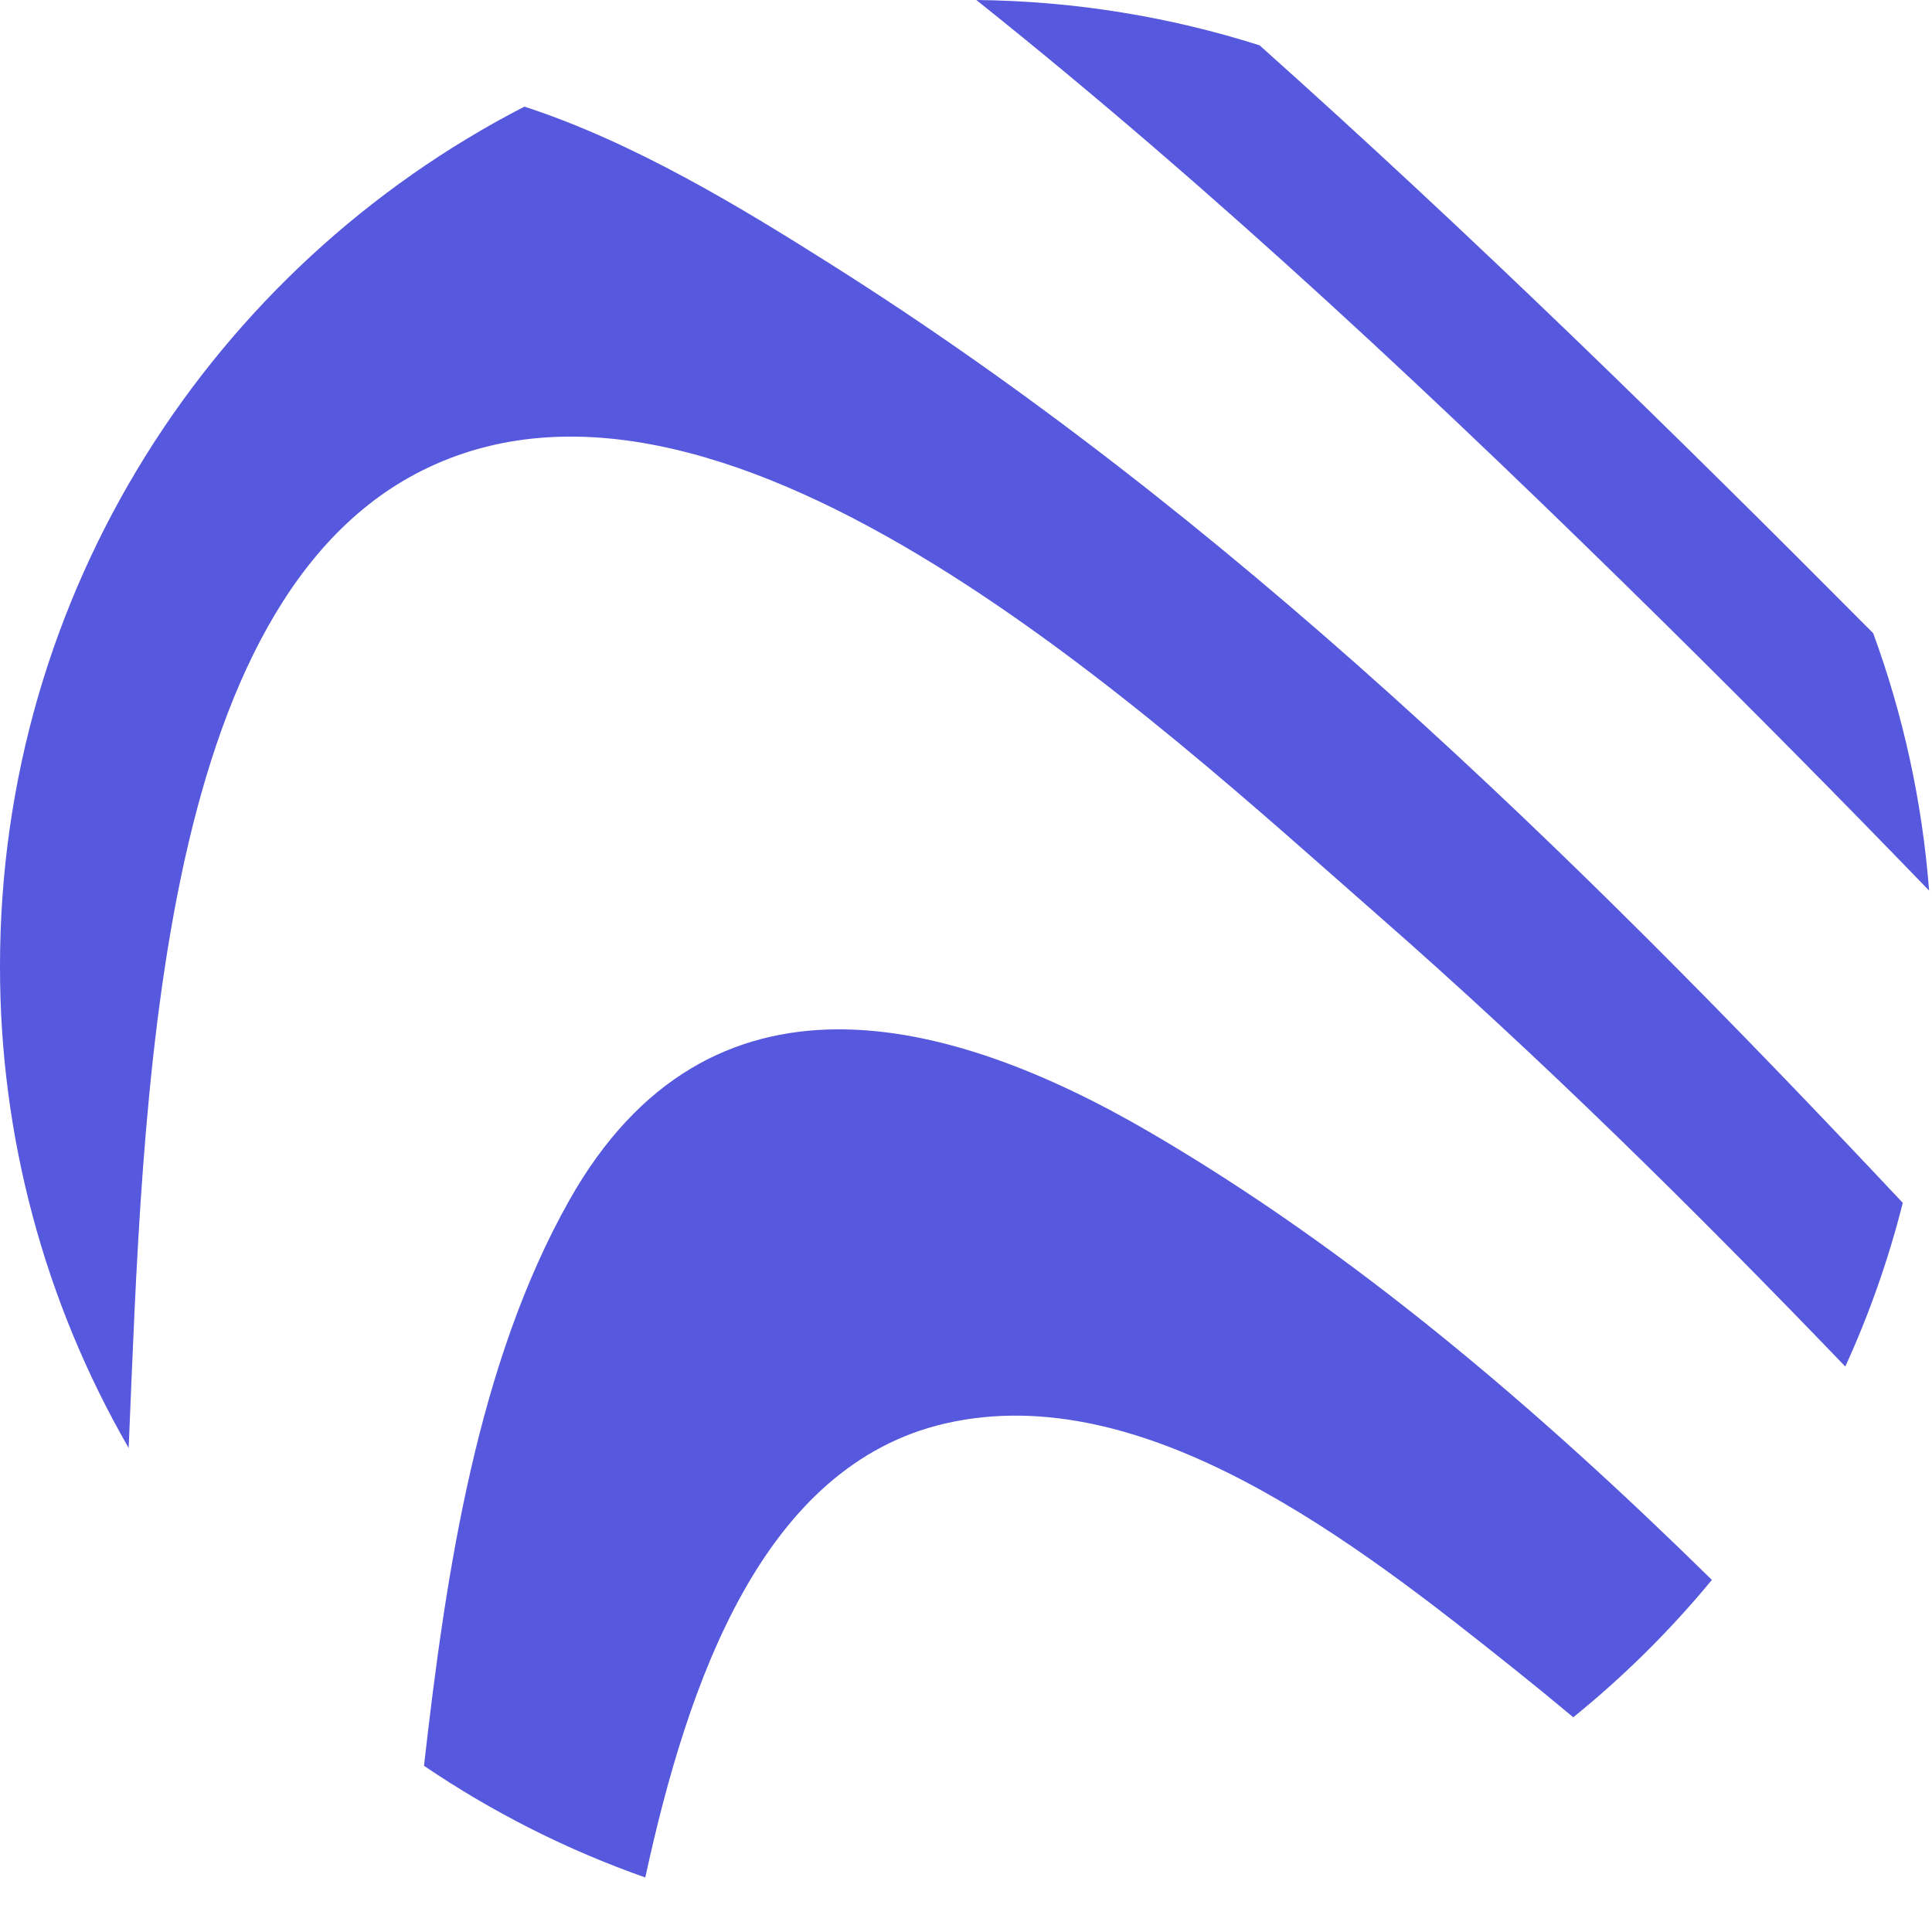
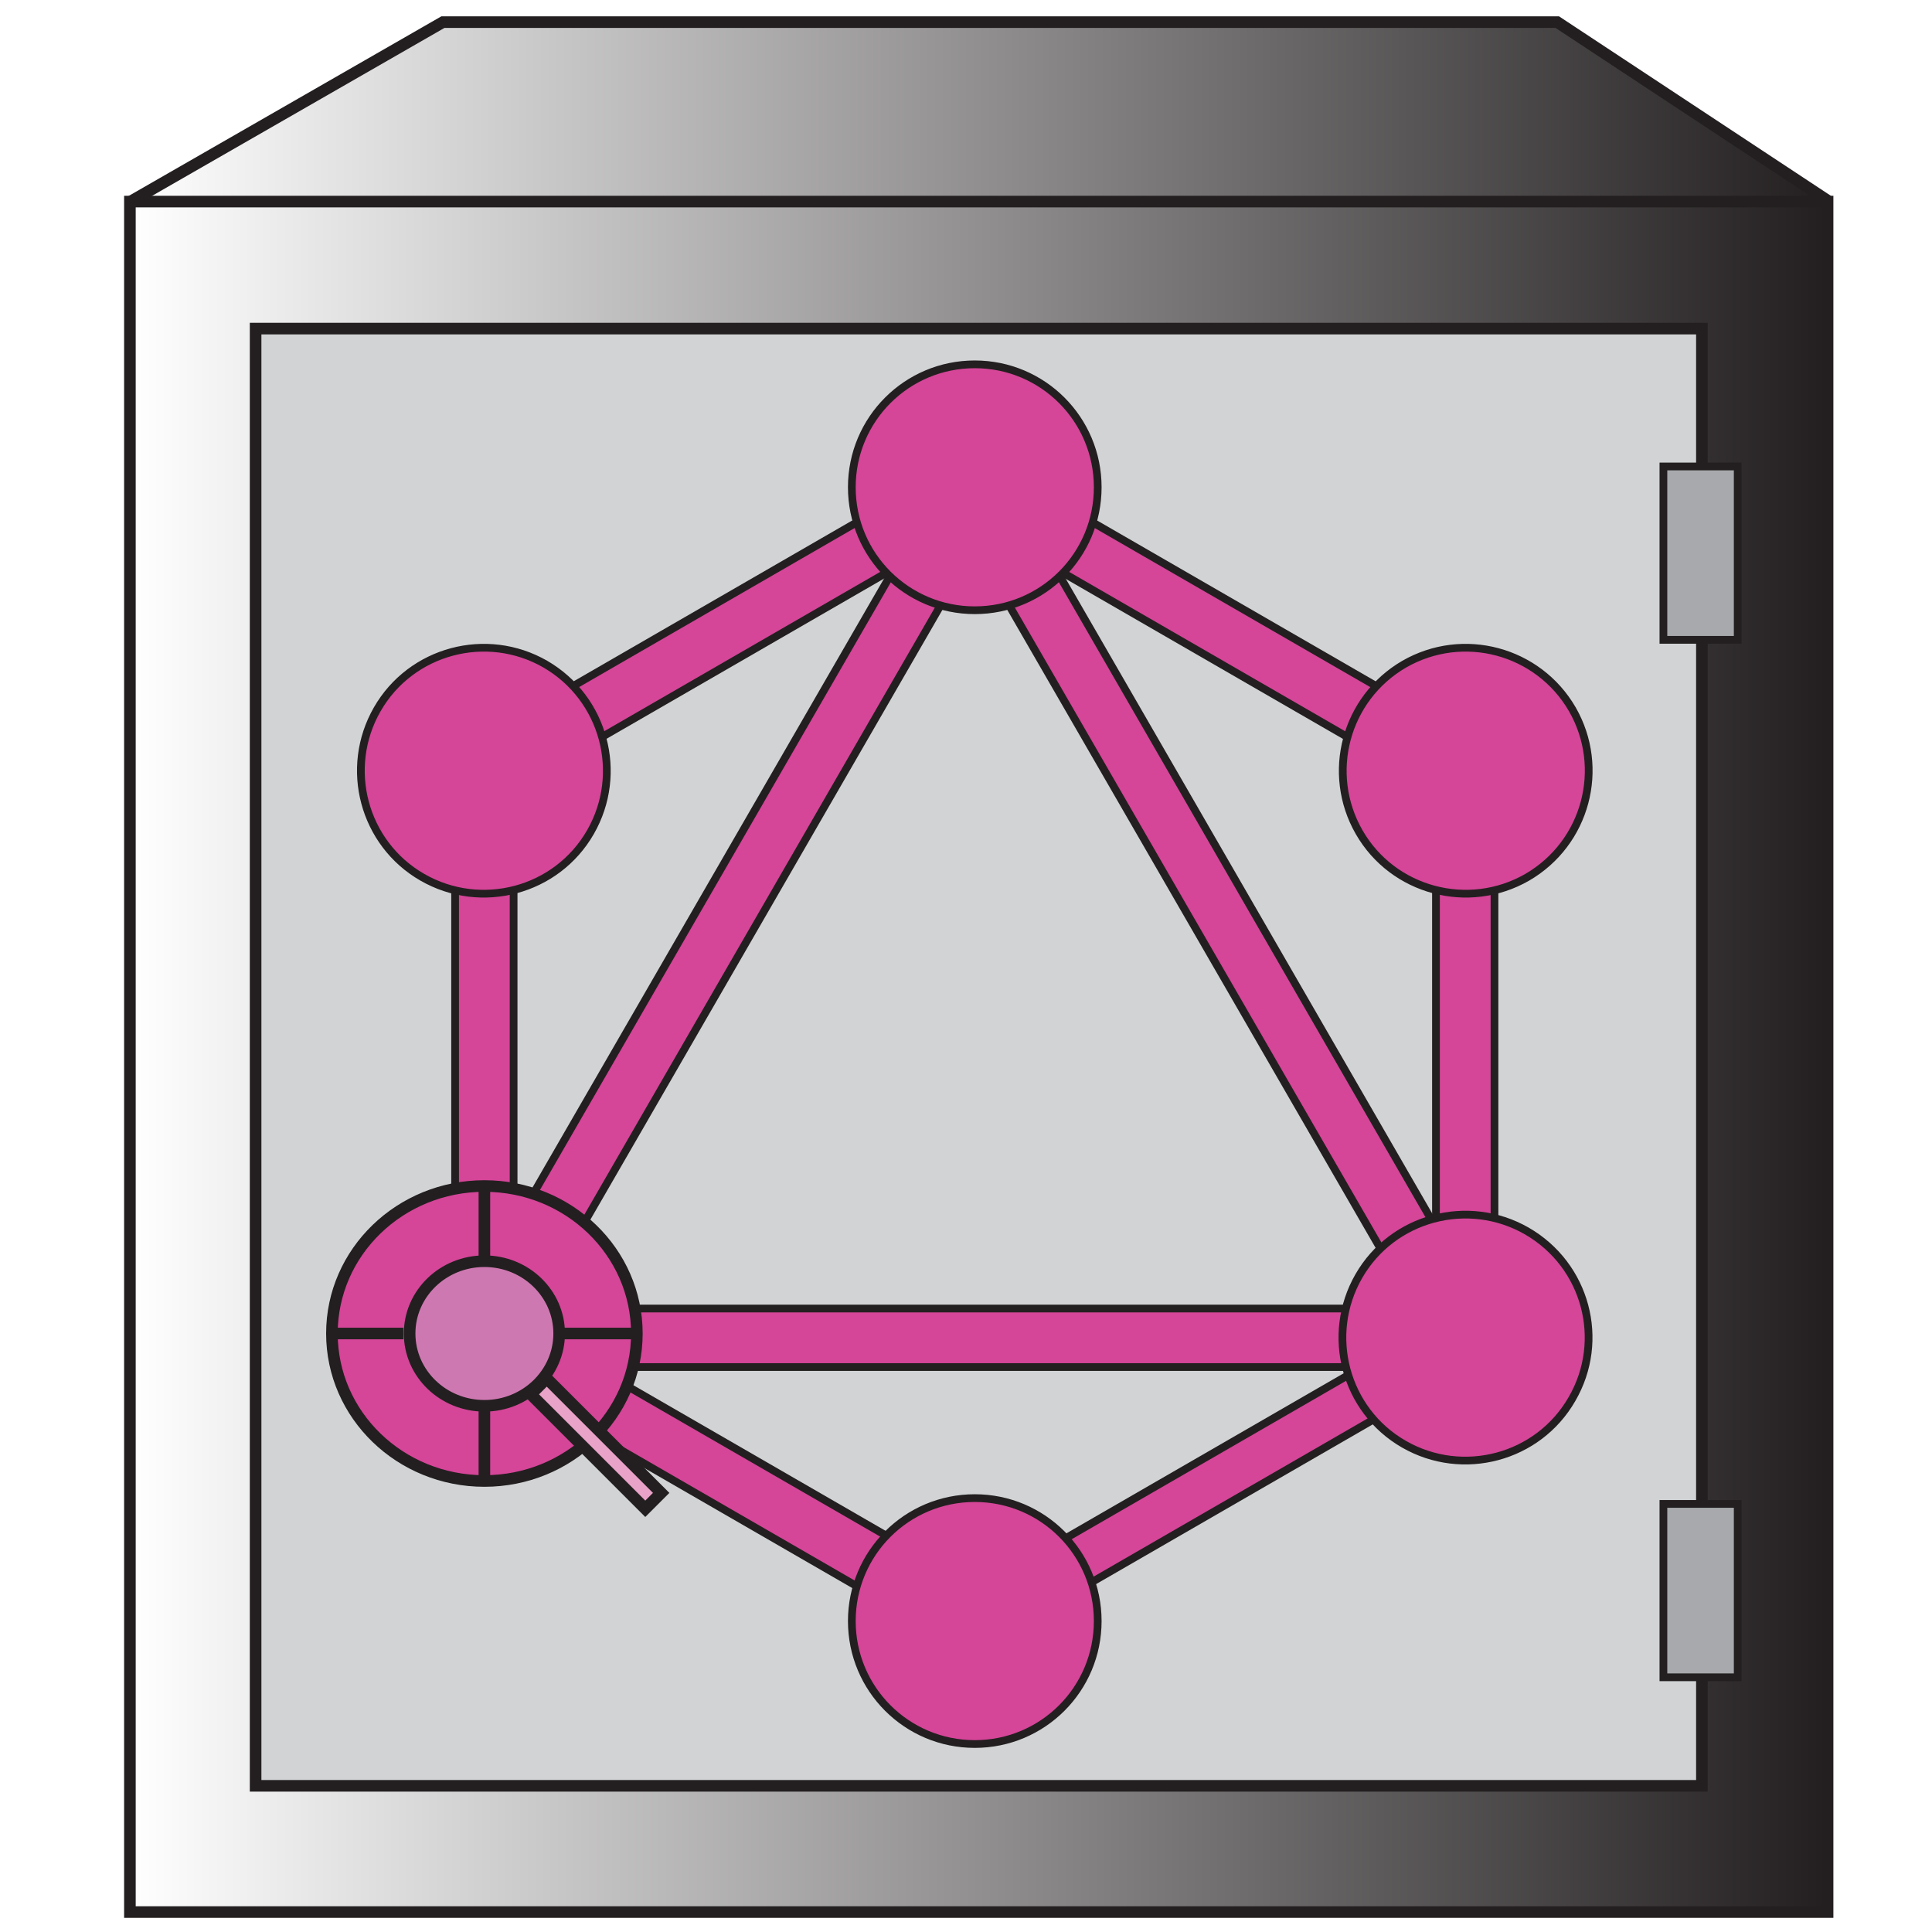
- <svg xmlns="http://www.w3.org/2000/svg" width="32" height="32">
-   <path d="M31.952 14.751a260.51 260.51 0 00-4.359-4.407C23.932 6.734 20.16 3.182 16.171 0c1.634.017 3.21.28 4.692.751 3.487 3.114 6.846 6.398 10.163 9.737.493 1.346.811 2.776.926 4.262zm-1.388 7.883c-2.496-2.597-5.051-5.12-7.737-7.471-3.706-3.246-10.693-9.81-15.736-7.418-4.552 2.158-4.717 10.543-4.96 16.238A15.926 15.926 0 010 16C0 9.799 3.528 4.421 8.686 1.766c1.82.593 3.593 1.675 5.038 2.587 6.569 4.14 12.29 9.71 17.792 15.57-.237.94-.557 1.846-.952 2.711zm-4.505 5.81a56.161 56.161 0 00-1.007-.823c-2.574-2.054-6.087-4.805-9.394-4.044-3.022.695-4.264 4.267-4.97 7.52a15.945 15.945 0 01-3.665-1.85c.366-3.242.89-6.675 2.405-9.364 2.315-4.107 6.287-3.072 9.613-1.132 3.36 1.96 6.417 4.572 9.313 7.417a16.097 16.097 0 01-2.295 2.275z" fill="#5658DD" fill-rule="nonzero" />
+ <svg xmlns="http://www.w3.org/2000/svg" xmlns:xlink="http://www.w3.org/1999/xlink" viewBox="0 0 500 500">
+   <defs>
+     <style>
+       .cls-1 {
+         fill: #d1d3d4;
+       }
+ 
+       .cls-1, .cls-2, .cls-3, .cls-4, .cls-5, .cls-6, .cls-7, .cls-8, .cls-9 {
+         stroke: #231f20;
+         stroke-miterlimit: 10;
+       }
+ 
+       .cls-1, .cls-2, .cls-3, .cls-4, .cls-5, .cls-6, .cls-8 {
+         stroke-width: 3px;
+       }
+ 
+       .cls-2, .cls-7 {
+         fill: #d54598;
+       }
+ 
+       .cls-3 {
+         fill: #e9a2c8;
+       }
+ 
+       .cls-4 {
+         fill: #ce78b1;
+       }
+ 
+       .cls-5 {
+         fill: url(#White_Black-2);
+       }
+ 
+       .cls-6 {
+         fill: url(#White_Black);
+       }
+ 
+       .cls-7, .cls-9 {
+         stroke-width: 2px;
+       }
+ 
+       .cls-8 {
+         fill: #231f20;
+       }
+ 
+       .cls-9 {
+         fill: #a7a9ac;
+       }
+     </style>
+     <linearGradient id="White_Black" data-name="White, Black" x1="32.96" y1="29.18" x2="473.08" y2="29.18" gradientUnits="userSpaceOnUse">
+       <stop offset="0" stop-color="#fff" />
+       <stop offset="1" stop-color="#231f20" />
+     </linearGradient>
+     <linearGradient id="White_Black-2" data-name="White, Black" x1="33.62" y1="273.5" x2="472.98" y2="273.5" xlink:href="#White_Black" />
+   </defs>
+   <g id="Layer_1" data-name="Layer 1">
+     <polyline class="cls-6" points="32.96 52.63 114.62 5.73 403.03 5.73 473.08 51.97" />
+     <rect class="cls-5" x="33.62" y="52.17" width="439.36" height="442.67" />
+     <rect class="cls-1" x="66.15" y="85.04" width="374.3" height="377.13" />
+     <rect class="cls-9" x="430.49" y="120.72" width="19.23" height="44.87" />
+     <rect class="cls-9" x="430.49" y="389.21" width="19.23" height="44.87" />
+   </g>
+   <g id="Layer_4" data-name="Layer 4">
+     <g>
+       <rect class="cls-7" x="42.75" y="228.61" width="292.04" height="15.14" transform="translate(-110.15 281.57) rotate(-60)" />
+       <rect class="cls-7" x="106.2" y="338.65" width="292.05" height="15.14" />
+       <rect class="cls-7" x="181.24" y="298.43" width="15.14" height="168.68" transform="translate(-237.08 354.89) rotate(-60)" />
+       <rect class="cls-7" x="308.14" y="78.62" width="15.14" height="168.68" transform="translate(16.73 354.88) rotate(-60)" />
+       <rect class="cls-7" x="104.51" y="155.33" width="168.68" height="15.14" transform="translate(-56.15 116.25) rotate(-30)" />
+       <rect class="cls-7" x="308.24" y="90.16" width="15.14" height="292.04" transform="translate(-75.78 189.55) rotate(-30)" />
+       <rect class="cls-7" x="117.78" y="188.48" width="15.14" height="168.68" />
+       <rect class="cls-7" x="371.63" y="188.48" width="15.14" height="168.68" />
+       <rect class="cls-7" x="242.35" y="376.07" width="146.7" height="13.22" transform="translate(-149.05 209.13) rotate(-30)" />
+       <path class="cls-7" d="m406.82,362.08c-8.75,15.23-28.27,20.42-43.49,11.67-15.23-8.75-20.42-28.27-11.67-43.49,8.75-15.23,28.27-20.42,43.49-11.67,15.32,8.84,20.52,28.27,11.67,43.49" />
+       <path class="cls-7" d="m152.8,215.37c-8.75,15.23-28.27,20.42-43.49,11.67-15.23-8.75-20.42-28.27-11.67-43.49,8.75-15.23,28.27-20.42,43.49-11.67,15.23,8.84,20.42,28.27,11.67,43.49" />
+       <path class="cls-7" d="m97.73,362.08c-8.75-15.23-3.56-34.65,11.67-43.49,15.23-8.75,34.65-3.56,43.49,11.67,8.75,15.23,3.56,34.65-11.67,43.49-15.32,8.75-34.74,3.56-43.49-11.67" />
+       <path class="cls-7" d="m351.75,215.37c-8.75-15.23-3.56-34.65,11.67-43.49,15.23-8.75,34.65-3.56,43.49,11.67,8.75,15.23,3.56,34.65-11.67,43.49-15.23,8.75-34.74,3.56-43.49-11.67" />
+       <path class="cls-7" d="m252.27,451.35c-17.6,0-31.82-14.22-31.82-31.82s14.22-31.82,31.82-31.82,31.82,14.22,31.82,31.82-14.22,31.82-31.82,31.82" />
+       <path class="cls-7" d="m252.27,157.93c-17.6,0-31.82-14.22-31.82-31.82s14.22-31.82,31.82-31.82,31.82,14.22,31.82,31.82-14.22,31.82-31.82,31.82" />
+     </g>
+     <g>
+       <ellipse class="cls-2" cx="125.36" cy="345.11" rx="39.46" ry="38.17" />
+       <line class="cls-8" x1="125.36" y1="363.47" x2="125.36" y2="383.51" />
+       <line class="cls-8" x1="86.9" y1="345.11" x2="104.39" y2="345.11" />
+       <line class="cls-8" x1="125.36" y1="306.6" x2="125.36" y2="326.87" />
+       <line class="cls-8" x1="164.79" y1="345.11" x2="143.9" y2="345.11" />
+       <ellipse class="cls-4" cx="125.36" cy="345.11" rx="19.35" ry="18.71" />
+       <rect class="cls-3" x="151.33" y="352.66" width="5.82" height="41.89" transform="translate(-219 218.49) rotate(-45)" />
+     </g>
+   </g>
</svg>
